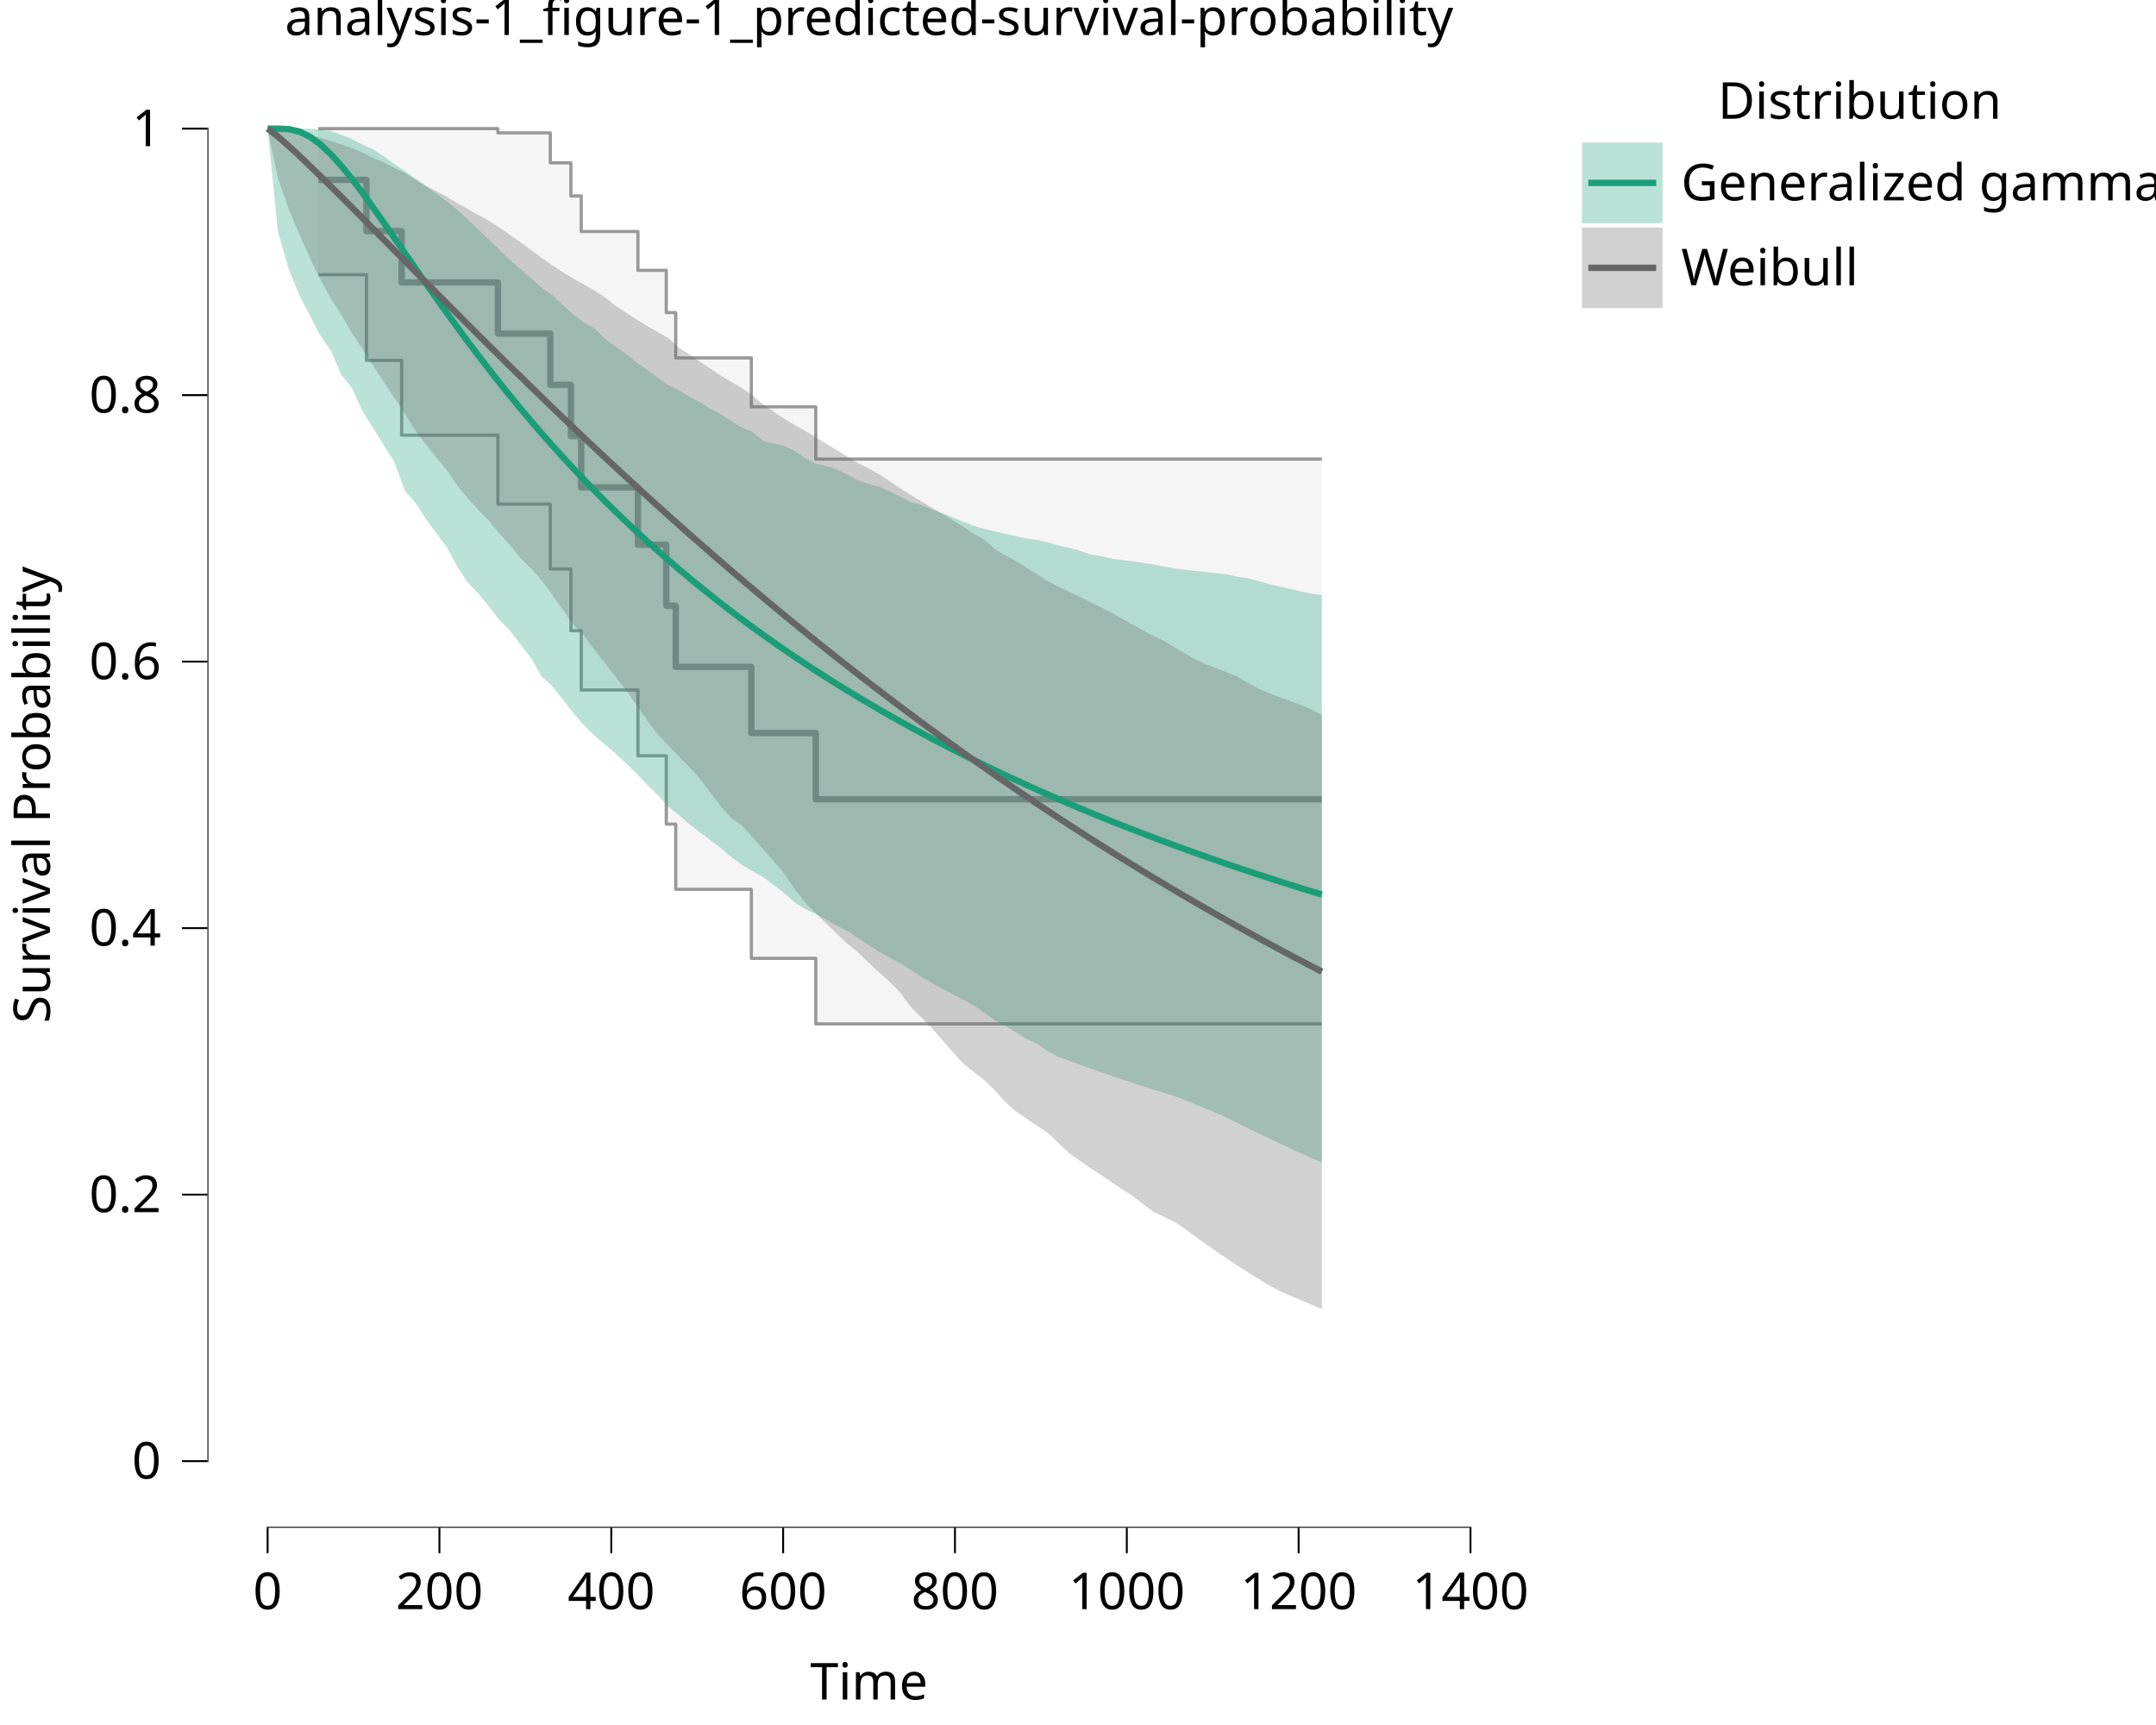
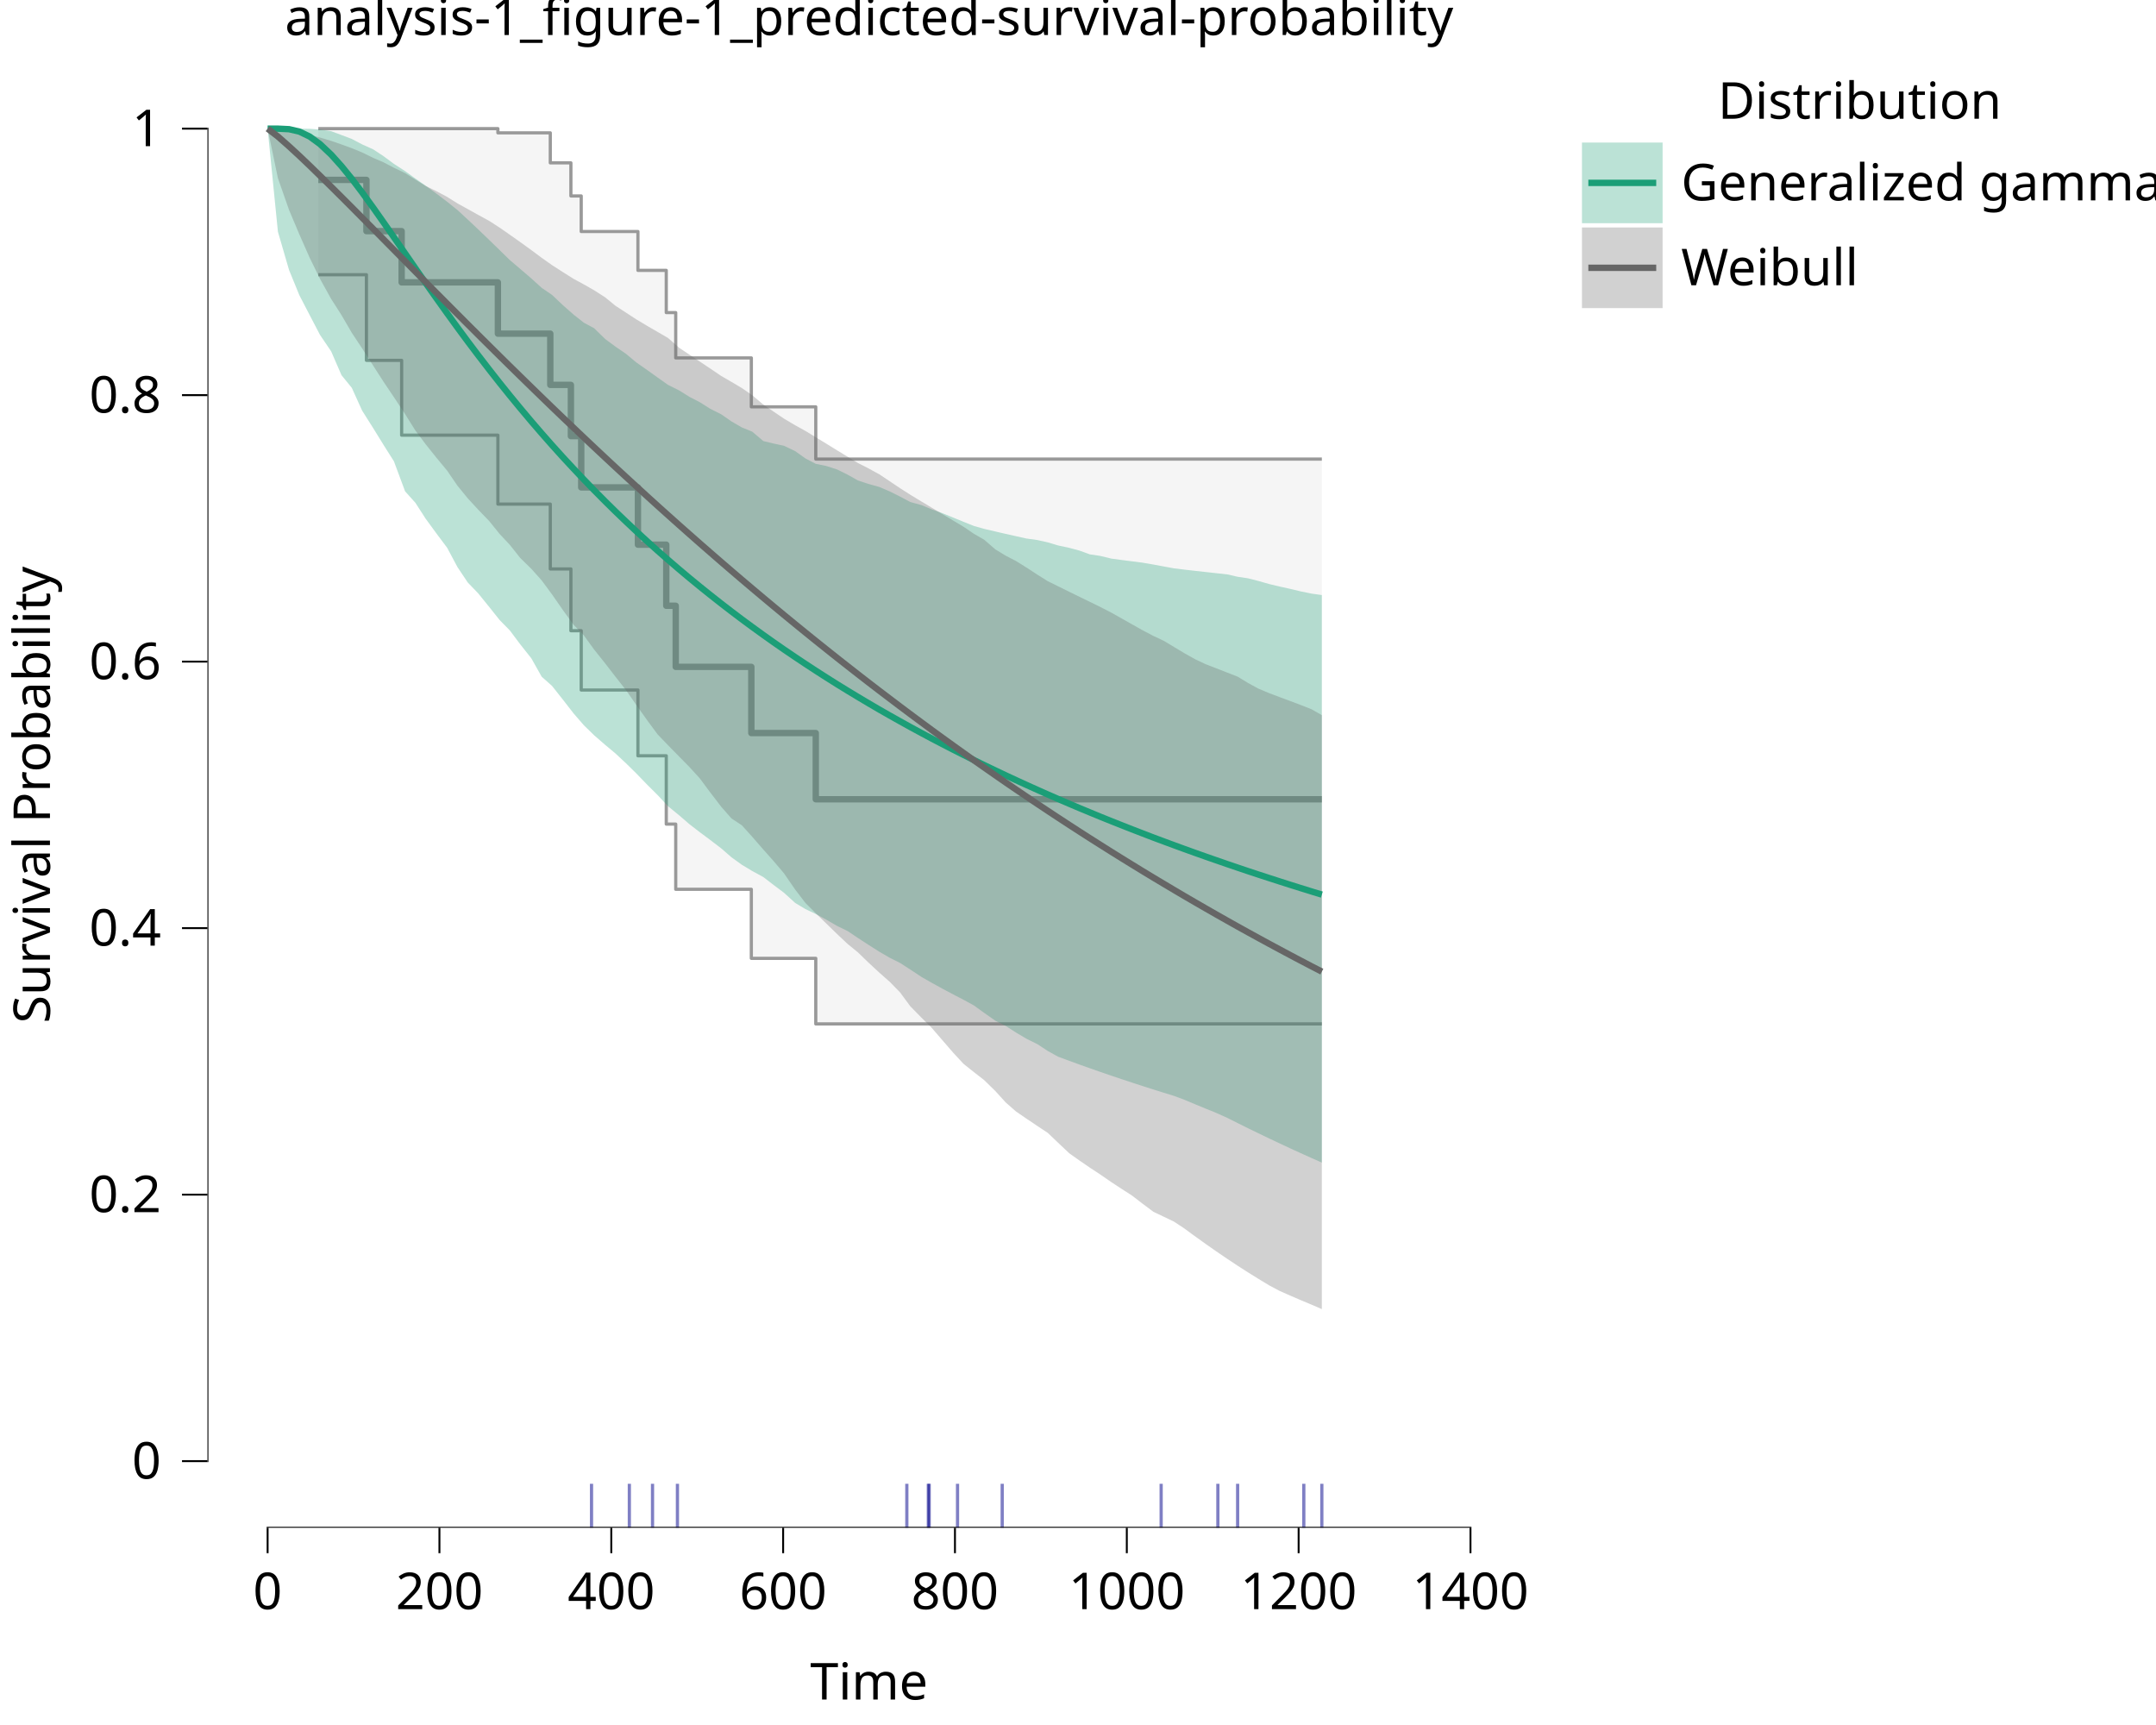
<svg xmlns="http://www.w3.org/2000/svg" class="svglite" data-engine-version="2.0" width="720.00pt" height="576.00pt" viewBox="0 0 720.00 576.00">
  <defs>
    <style type="text/css">
    .svglite line, .svglite polyline, .svglite polygon, .svglite path, .svglite rect, .svglite circle {
      fill: none;
      stroke: #000000;
      stroke-linecap: round;
      stroke-linejoin: round;
      stroke-miterlimit: 10.00;
    }
  </style>
  </defs>
  <rect width="100%" height="100%" style="stroke: none; fill: #FFFFFF;" />
  <defs>
    <clipPath id="cpMC4wMHw3MjAuMDB8MC4wMHw1NzYuMDA=">
      <rect x="0.00" y="0.00" width="720.00" height="576.00" />
    </clipPath>
  </defs>
  <g clip-path="url(#cpMC4wMHw3MjAuMDB8MC4wMHw1NzYuMDA=)">
    <rect x="0.00" y="0.00" width="720.00" height="576.00" style="stroke-width: 10.67; stroke: none;" />
  </g>
  <defs>
    <clipPath id="cpNjkuMjh8NTExLjE1fDIwLjcxfDUxMC4xNA==">
      <rect x="69.28" y="20.71" width="441.87" height="489.43" />
    </clipPath>
  </defs>
  <g clip-path="url(#cpNjkuMjh8NTExLjE1fDIwLjcxfDUxMC4xNA==)">
    <rect x="69.28" y="20.71" width="441.87" height="489.43" style="stroke-width: 10.67; stroke: none;" />
+     <line x1="210.17" y1="510.14" x2="210.17" y2="495.46" style="stroke-width: 1.07; stroke: #00008B; stroke-opacity: 0.50; stroke-linecap: butt;" />
+     <line x1="217.91" y1="510.14" x2="217.91" y2="495.46" style="stroke-width: 1.07; stroke: #00008B; stroke-opacity: 0.50; stroke-linecap: butt;" />
+     <line x1="226.23" y1="510.14" x2="226.23" y2="495.46" style="stroke-width: 1.07; stroke: #00008B; stroke-opacity: 0.50; stroke-linecap: butt;" />
+     <line x1="302.84" y1="510.14" x2="302.84" y2="495.46" style="stroke-width: 1.07; stroke: #00008B; stroke-opacity: 0.50; stroke-linecap: butt;" />
+     <line x1="310.02" y1="510.14" x2="310.02" y2="495.46" style="stroke-width: 1.07; stroke: #00008B; stroke-opacity: 0.50; stroke-linecap: butt;" />
+     <line x1="310.30" y1="510.14" x2="310.30" y2="495.46" style="stroke-width: 1.07; stroke: #00008B; stroke-opacity: 0.50; stroke-linecap: butt;" />
+     <line x1="319.77" y1="510.14" x2="319.77" y2="495.46" style="stroke-width: 1.07; stroke: #00008B; stroke-opacity: 0.50; stroke-linecap: butt;" />
+     <line x1="334.69" y1="510.14" x2="334.69" y2="495.46" style="stroke-width: 1.07; stroke: #00008B; stroke-opacity: 0.50; stroke-linecap: butt;" />
+     <line x1="387.77" y1="510.14" x2="387.77" y2="495.46" style="stroke-width: 1.07; stroke: #00008B; stroke-opacity: 0.50; stroke-linecap: butt;" />
+     <line x1="406.71" y1="510.14" x2="406.71" y2="495.46" style="stroke-width: 1.07; stroke: #00008B; stroke-opacity: 0.50; stroke-linecap: butt;" />
+     <line x1="413.31" y1="510.14" x2="413.31" y2="495.46" style="stroke-width: 1.07; stroke: #00008B; stroke-opacity: 0.50; stroke-linecap: butt;" />
+     <line x1="435.41" y1="510.14" x2="435.41" y2="495.46" style="stroke-width: 1.07; stroke: #00008B; stroke-opacity: 0.50; stroke-linecap: butt;" />
+     <line x1="441.43" y1="510.14" x2="441.43" y2="495.46" style="stroke-width: 1.07; stroke: #00008B; stroke-opacity: 0.50; stroke-linecap: butt;" />
+     <line x1="197.54" y1="510.14" x2="197.54" y2="495.46" style="stroke-width: 1.07; stroke: #00008B; stroke-opacity: 0.50; stroke-linecap: butt;" />
    <polygon points="106.30,42.95 122.37,42.95 122.37,42.95 134.13,42.95 134.13,42.95 166.27,42.95 166.27,44.36 183.77,44.36 183.77,54.38 190.65,54.38 190.65,65.43 194.10,65.43 194.10,77.31 213.04,77.31 213.04,90.28 222.50,90.28 222.50,104.38 225.66,104.38 225.66,119.51 250.91,119.51 250.91,135.85 272.43,135.85 272.43,153.29 272.43,153.29 441.43,153.29 441.43,341.90 272.43,341.90 272.43,341.90 272.43,320.00 250.91,320.00 250.91,296.95 225.66,296.95 225.66,275.18 222.50,275.18 222.50,252.37 213.04,252.37 213.04,230.41 194.10,230.41 194.10,210.61 190.65,210.61 190.65,189.98 183.77,189.98 183.77,168.32 166.27,168.32 166.27,145.31 134.13,145.31 134.13,120.32 122.37,120.32 122.37,91.73 106.30,91.73 " style="stroke-width: 0.00; stroke: none; stroke-linecap: butt; fill: #999999; fill-opacity: 0.10;" />
    <polyline points="106.30,42.95 122.37,42.95 122.37,42.95 134.13,42.95 134.13,42.95 166.27,42.95 166.27,44.36 183.77,44.36 183.77,54.38 190.65,54.38 190.65,65.43 194.10,65.43 194.10,77.31 213.04,77.31 213.04,90.28 222.50,90.28 222.50,104.38 225.66,104.38 225.66,119.51 250.91,119.51 250.91,135.85 272.43,135.85 272.43,153.29 272.43,153.29 441.43,153.29 " style="stroke-width: 1.07; stroke: #999999; stroke-linecap: butt;" />
    <polyline points="441.43,341.90 272.43,341.90 272.43,341.90 272.43,320.00 250.91,320.00 250.91,296.95 225.66,296.95 225.66,275.18 222.50,275.18 222.50,252.37 213.04,252.37 213.04,230.41 194.10,230.41 194.10,210.61 190.65,210.61 190.65,189.98 183.77,189.98 183.77,168.32 166.27,168.32 166.27,145.31 134.13,145.31 134.13,120.32 122.37,120.32 122.37,91.73 106.30,91.73 " style="stroke-width: 1.07; stroke: #999999; stroke-linecap: butt;" />
    <polyline points="106.30,60.07 122.37,60.07 122.37,77.18 134.13,77.18 134.13,94.29 166.27,94.29 166.27,111.41 183.77,111.41 183.77,128.52 190.65,128.52 190.65,145.63 194.10,145.63 194.10,162.75 213.04,162.75 213.04,181.87 222.50,181.87 222.50,202.27 225.66,202.27 225.66,222.67 250.91,222.67 250.91,244.78 272.43,244.78 272.43,266.88 272.43,266.88 441.43,266.88 " style="stroke-width: 2.13; stroke: #999999; stroke-linecap: butt;" />
    <polygon points="89.37,42.95 92.81,42.95 96.54,42.95 99.99,42.96 103.43,43.01 106.87,43.26 110.60,43.81 114.04,45.09 117.49,46.40 120.93,48.21 124.66,49.89 128.10,52.16 131.55,54.72 135.28,57.13 138.72,59.62 142.16,62.02 145.61,64.55 149.34,67.38 152.78,70.14 156.22,73.32 159.67,76.57 163.40,80.15 166.84,83.50 170.28,86.86 173.73,89.79 177.46,92.99 180.90,96.12 184.34,98.46 188.07,101.98 191.52,105.02 194.96,107.74 198.40,109.59 202.13,113.22 205.57,115.77 209.02,118.12 212.46,120.99 216.19,123.60 219.63,126.07 223.08,128.51 226.81,130.37 230.25,132.52 233.69,134.29 237.14,136.47 240.87,138.35 244.31,140.74 247.75,142.73 251.20,144.13 254.93,147.28 258.37,148.11 261.81,148.85 265.54,150.63 268.99,153.09 272.43,154.88 275.87,155.58 279.60,156.78 283.05,158.49 286.49,160.42 289.93,161.57 293.66,162.61 297.11,164.08 300.55,165.80 303.99,167.63 307.72,168.65 311.16,170.09 314.61,171.31 318.34,172.83 321.78,174.24 325.22,175.62 328.67,176.60 332.40,177.47 335.84,178.27 339.28,179.04 342.73,179.81 346.46,180.33 349.90,181.10 353.34,182.13 357.07,182.93 360.52,183.86 363.96,185.11 367.40,185.62 371.13,186.52 374.58,186.99 378.02,187.43 381.46,187.87 385.19,188.51 388.64,189.15 392.08,189.78 395.52,190.20 399.25,190.63 402.70,191.01 406.14,191.39 409.87,191.80 413.31,192.59 416.75,193.10 420.20,193.98 423.93,195.04 427.37,195.86 430.81,196.62 434.26,197.45 437.99,198.21 441.43,198.70 441.43,388.21 437.99,386.68 434.26,385.00 430.81,383.42 427.37,381.81 423.93,380.19 420.20,378.39 416.75,376.72 413.31,375.01 409.87,373.28 406.14,371.60 402.70,370.21 399.25,368.79 395.52,367.22 392.08,365.94 388.64,364.88 385.19,363.80 381.46,362.61 378.02,361.49 374.58,360.35 371.13,359.19 367.40,357.91 363.96,356.70 360.52,355.48 357.07,354.22 353.34,352.84 349.90,350.93 346.46,348.67 342.73,346.82 339.28,344.77 335.84,342.56 332.40,340.84 328.67,338.21 325.22,335.72 321.78,333.84 318.34,332.06 314.61,330.07 311.16,328.17 307.72,326.21 303.99,323.74 300.55,321.52 297.11,319.80 293.66,317.80 289.93,315.43 286.49,313.19 283.05,310.88 279.60,309.21 275.87,307.05 272.43,305.20 268.99,303.56 265.54,301.49 261.81,298.10 258.37,295.52 254.93,292.87 251.20,290.84 247.75,288.76 244.31,286.29 240.87,283.30 237.14,280.44 233.69,277.88 230.25,275.22 226.81,272.25 223.08,269.20 219.63,265.50 216.19,262.08 212.46,258.22 209.02,254.84 205.57,251.62 202.13,248.75 198.40,245.51 194.96,242.15 191.52,238.18 188.07,233.73 184.34,229.02 180.90,225.97 177.46,219.85 173.73,215.14 170.28,210.53 166.84,207.02 163.40,202.70 159.67,198.10 156.22,194.51 152.78,189.37 149.34,182.93 145.61,177.94 142.16,173.22 138.72,167.89 135.28,164.06 131.55,154.03 128.10,148.58 124.66,143.01 120.93,137.10 117.49,129.51 114.04,125.27 110.60,117.34 106.87,111.83 103.43,105.24 99.99,98.62 96.54,90.18 92.81,77.38 89.37,42.95 " style="stroke-width: 0.00; stroke: none; stroke-linecap: butt; fill: #1B9E77; fill-opacity: 0.30;" />
    <polyline points="89.37,42.95 92.81,42.95 96.54,42.95 99.99,42.96 103.43,43.01 106.87,43.26 110.60,43.81 114.04,45.09 117.49,46.40 120.93,48.21 124.66,49.89 128.10,52.16 131.55,54.72 135.28,57.13 138.72,59.62 142.16,62.02 145.61,64.55 149.34,67.38 152.78,70.14 156.22,73.32 159.67,76.57 163.40,80.15 166.84,83.50 170.28,86.86 173.73,89.79 177.46,92.99 180.90,96.12 184.34,98.46 188.07,101.98 191.52,105.02 194.96,107.74 198.40,109.59 202.13,113.22 205.57,115.77 209.02,118.12 212.46,120.99 216.19,123.60 219.63,126.07 223.08,128.51 226.81,130.37 230.25,132.52 233.69,134.29 237.14,136.47 240.87,138.35 244.31,140.74 247.75,142.73 251.20,144.13 254.93,147.28 258.37,148.11 261.81,148.85 265.54,150.63 268.99,153.09 272.43,154.88 275.87,155.58 279.60,156.78 283.05,158.49 286.49,160.42 289.93,161.57 293.66,162.61 297.11,164.08 300.55,165.80 303.99,167.63 307.72,168.65 311.16,170.09 314.61,171.31 318.34,172.83 321.78,174.24 325.22,175.62 328.67,176.60 332.40,177.47 335.84,178.27 339.28,179.04 342.73,179.81 346.46,180.33 349.90,181.10 353.34,182.13 357.07,182.93 360.52,183.86 363.96,185.11 367.40,185.62 371.13,186.52 374.58,186.99 378.02,187.43 381.46,187.87 385.19,188.51 388.64,189.15 392.08,189.78 395.52,190.20 399.25,190.63 402.70,191.01 406.14,191.39 409.87,191.80 413.31,192.59 416.75,193.10 420.20,193.98 423.93,195.04 427.37,195.86 430.81,196.62 434.26,197.45 437.99,198.21 441.43,198.70 " style="stroke-width: 1.07; stroke: none; stroke-linecap: butt;" />
    <polyline points="441.43,388.21 437.99,386.68 434.26,385.00 430.81,383.42 427.37,381.81 423.93,380.19 420.20,378.39 416.75,376.72 413.31,375.01 409.87,373.28 406.14,371.60 402.70,370.21 399.25,368.79 395.52,367.22 392.08,365.94 388.64,364.88 385.19,363.80 381.46,362.61 378.02,361.49 374.58,360.35 371.13,359.19 367.40,357.91 363.96,356.70 360.52,355.48 357.07,354.22 353.34,352.84 349.90,350.93 346.46,348.67 342.73,346.82 339.28,344.77 335.84,342.56 332.40,340.84 328.67,338.21 325.22,335.72 321.78,333.84 318.34,332.06 314.61,330.07 311.16,328.17 307.72,326.21 303.99,323.74 300.55,321.52 297.11,319.80 293.66,317.80 289.93,315.43 286.49,313.19 283.05,310.88 279.60,309.21 275.87,307.05 272.43,305.20 268.99,303.56 265.54,301.49 261.81,298.10 258.37,295.52 254.93,292.87 251.20,290.84 247.75,288.76 244.31,286.29 240.87,283.30 237.14,280.44 233.69,277.88 230.25,275.22 226.81,272.25 223.08,269.20 219.63,265.50 216.19,262.08 212.46,258.22 209.02,254.84 205.57,251.62 202.13,248.75 198.40,245.51 194.96,242.15 191.52,238.18 188.07,233.73 184.34,229.02 180.90,225.97 177.46,219.85 173.73,215.14 170.28,210.53 166.84,207.02 163.40,202.70 159.67,198.10 156.22,194.51 152.78,189.37 149.34,182.93 145.61,177.94 142.16,173.22 138.72,167.89 135.28,164.06 131.55,154.03 128.10,148.58 124.66,143.01 120.93,137.10 117.49,129.51 114.04,125.27 110.60,117.34 106.87,111.83 103.43,105.24 99.99,98.62 96.54,90.18 92.81,77.38 89.37,42.95 " style="stroke-width: 1.07; stroke: none; stroke-linecap: butt;" />
    <polygon points="89.37,42.95 92.81,43.13 96.54,43.58 99.99,44.18 103.43,45.03 106.87,45.93 110.60,47.04 114.04,48.23 117.49,49.49 120.93,50.90 124.66,52.73 128.10,54.21 131.55,56.01 135.28,57.80 138.72,59.98 142.16,62.11 145.61,63.77 149.34,65.76 152.78,67.92 156.22,69.82 159.67,71.74 163.40,73.78 166.84,76.00 170.28,78.39 173.73,80.83 177.46,83.53 180.90,86.09 184.34,88.52 188.07,90.92 191.52,93.09 194.96,94.96 198.40,96.92 202.13,99.31 205.57,102.13 209.02,104.37 212.46,106.62 216.19,108.86 219.63,110.84 223.08,112.85 226.81,116.13 230.25,118.43 233.69,120.73 237.14,123.03 240.87,125.55 244.31,127.54 247.75,129.58 251.20,131.97 254.93,135.11 258.37,137.46 261.81,139.79 265.54,142.00 268.99,143.90 272.43,146.01 275.87,148.10 279.60,150.41 283.05,152.50 286.49,154.60 289.93,156.34 293.66,158.39 297.11,160.69 300.55,163.00 303.99,165.20 307.72,167.46 311.16,169.53 314.61,171.60 318.34,173.83 321.78,175.89 325.22,178.23 328.67,180.22 332.40,183.45 335.84,185.54 339.28,187.32 342.73,189.47 346.46,191.90 349.90,194.06 353.34,195.76 357.07,197.60 360.52,199.29 363.96,200.97 367.40,202.65 371.13,204.57 374.58,206.51 378.02,208.45 381.46,210.39 385.19,212.35 388.64,213.97 392.08,216.04 395.52,218.11 399.25,220.20 402.70,221.81 406.14,223.14 409.87,224.60 413.31,225.94 416.75,228.03 420.20,229.92 423.93,231.49 427.37,232.78 430.81,234.06 434.26,235.36 437.99,236.83 441.43,238.80 441.43,437.13 437.99,435.64 434.26,434.08 430.81,432.59 427.37,431.07 423.93,429.25 420.20,426.99 416.75,424.85 413.31,422.64 409.87,420.36 406.14,417.82 402.70,415.41 399.25,412.94 395.52,410.21 392.08,407.93 388.64,406.28 385.19,404.64 381.46,401.85 378.02,399.20 374.58,396.99 371.13,394.73 367.40,392.15 363.96,389.89 360.52,387.53 357.07,385.09 353.34,381.56 349.90,378.28 346.46,376.00 342.73,373.49 339.28,371.13 335.84,368.11 332.40,364.32 328.67,360.67 325.22,357.98 321.78,355.24 318.34,351.53 314.61,347.22 311.16,343.23 307.72,339.80 303.99,336.00 300.55,331.34 297.11,327.82 293.66,324.78 289.93,321.32 286.49,317.99 283.05,315.19 279.60,311.93 275.87,308.31 272.43,304.97 268.99,301.53 265.54,297.02 261.81,291.61 258.37,287.56 254.93,283.69 251.20,279.41 247.75,275.58 244.31,273.32 240.87,269.41 237.14,264.54 233.69,259.90 230.25,256.13 226.81,252.63 223.08,248.83 219.63,245.24 216.19,240.59 212.46,235.34 209.02,230.40 205.57,226.01 202.13,221.56 198.40,216.88 194.96,212.13 191.52,208.58 188.07,203.83 184.34,198.47 180.90,193.81 177.46,189.97 173.73,186.31 170.28,181.96 166.84,178.28 163.40,174.02 159.67,170.15 156.22,166.41 152.78,162.20 149.34,157.17 145.61,152.67 142.16,148.35 138.72,143.76 135.28,138.25 131.55,132.62 128.10,127.50 124.66,122.14 120.93,116.32 117.49,111.14 114.04,105.21 110.60,99.83 106.87,93.11 103.43,86.10 99.99,78.31 96.54,70.13 92.81,59.50 89.37,42.95 " style="stroke-width: 0.00; stroke: none; stroke-linecap: butt; fill: #666666; fill-opacity: 0.30;" />
    <polyline points="89.37,42.95 92.81,43.13 96.54,43.58 99.99,44.18 103.43,45.03 106.87,45.93 110.60,47.04 114.04,48.23 117.49,49.49 120.93,50.90 124.66,52.73 128.10,54.21 131.55,56.01 135.28,57.80 138.72,59.98 142.16,62.11 145.61,63.77 149.34,65.76 152.78,67.92 156.22,69.82 159.67,71.74 163.40,73.78 166.84,76.00 170.28,78.39 173.73,80.83 177.46,83.53 180.90,86.09 184.34,88.52 188.07,90.92 191.52,93.09 194.96,94.96 198.40,96.92 202.13,99.31 205.57,102.13 209.02,104.37 212.46,106.62 216.19,108.86 219.63,110.84 223.08,112.85 226.81,116.13 230.25,118.43 233.69,120.73 237.14,123.03 240.87,125.55 244.31,127.54 247.75,129.58 251.20,131.97 254.93,135.11 258.37,137.46 261.81,139.79 265.54,142.00 268.99,143.90 272.43,146.01 275.87,148.10 279.60,150.41 283.05,152.50 286.49,154.60 289.93,156.34 293.66,158.39 297.11,160.69 300.55,163.00 303.99,165.20 307.72,167.46 311.16,169.53 314.61,171.60 318.34,173.83 321.78,175.89 325.22,178.23 328.67,180.22 332.40,183.45 335.84,185.54 339.28,187.32 342.73,189.47 346.46,191.90 349.90,194.06 353.34,195.76 357.07,197.60 360.52,199.29 363.96,200.97 367.40,202.65 371.13,204.57 374.58,206.51 378.02,208.45 381.46,210.39 385.19,212.35 388.64,213.97 392.08,216.04 395.52,218.11 399.25,220.20 402.70,221.81 406.14,223.14 409.87,224.60 413.31,225.94 416.75,228.03 420.20,229.92 423.93,231.49 427.37,232.78 430.81,234.06 434.26,235.36 437.99,236.83 441.43,238.80 " style="stroke-width: 1.07; stroke: none; stroke-linecap: butt;" />
    <polyline points="441.43,437.13 437.99,435.64 434.26,434.08 430.81,432.59 427.37,431.07 423.93,429.25 420.20,426.99 416.75,424.85 413.31,422.64 409.87,420.36 406.14,417.82 402.70,415.41 399.25,412.94 395.52,410.21 392.08,407.93 388.64,406.28 385.19,404.64 381.46,401.85 378.02,399.20 374.58,396.99 371.13,394.73 367.40,392.15 363.96,389.89 360.52,387.53 357.07,385.09 353.34,381.56 349.90,378.28 346.46,376.00 342.73,373.49 339.28,371.13 335.84,368.11 332.40,364.32 328.67,360.67 325.22,357.98 321.78,355.24 318.34,351.53 314.61,347.22 311.16,343.23 307.72,339.80 303.99,336.00 300.55,331.34 297.11,327.82 293.66,324.78 289.93,321.32 286.49,317.99 283.05,315.19 279.60,311.93 275.87,308.31 272.43,304.97 268.99,301.53 265.54,297.02 261.81,291.61 258.37,287.56 254.93,283.69 251.20,279.41 247.75,275.58 244.31,273.32 240.87,269.41 237.14,264.54 233.69,259.90 230.25,256.13 226.81,252.63 223.08,248.83 219.63,245.24 216.19,240.59 212.46,235.34 209.02,230.40 205.57,226.01 202.13,221.56 198.40,216.88 194.96,212.13 191.52,208.58 188.07,203.83 184.34,198.47 180.90,193.81 177.46,189.97 173.73,186.31 170.28,181.96 166.84,178.28 163.40,174.02 159.67,170.15 156.22,166.41 152.78,162.20 149.34,157.17 145.61,152.67 142.16,148.35 138.72,143.76 135.28,138.25 131.55,132.62 128.10,127.50 124.66,122.14 120.93,116.32 117.49,111.14 114.04,105.21 110.60,99.83 106.87,93.11 103.43,86.10 99.99,78.31 96.54,70.13 92.81,59.50 89.37,42.95 " style="stroke-width: 1.07; stroke: none; stroke-linecap: butt;" />
    <polyline points="89.37,42.95 92.81,42.96 96.54,43.14 99.99,43.94 103.43,45.61 106.87,48.12 110.60,51.64 114.04,55.47 117.49,59.71 120.93,64.25 124.66,69.40 128.10,74.28 131.55,79.23 135.28,84.62 138.72,89.59 142.16,94.53 145.61,99.41 149.34,104.63 152.78,109.37 156.22,114.03 159.67,118.60 163.40,123.44 166.84,127.82 170.28,132.10 173.73,136.29 177.46,140.73 180.90,144.72 184.34,148.63 188.07,152.76 191.52,156.48 194.96,160.12 198.40,163.68 202.13,167.44 205.57,170.83 209.02,174.14 212.46,177.38 216.19,180.81 219.63,183.90 223.08,186.92 226.81,190.13 230.25,193.02 233.69,195.84 237.14,198.61 240.87,201.55 244.31,204.20 247.75,206.80 251.20,209.34 254.93,212.04 258.37,214.48 261.81,216.87 265.54,219.40 268.99,221.70 272.43,223.95 275.87,226.16 279.60,228.51 283.05,230.63 286.49,232.71 289.93,234.76 293.66,236.94 297.11,238.91 300.55,240.84 303.99,242.75 307.72,244.77 311.16,246.61 314.61,248.41 318.34,250.33 321.78,252.07 325.22,253.78 328.67,255.47 332.40,257.26 335.84,258.89 339.28,260.49 342.73,262.07 346.46,263.75 349.90,265.28 353.34,266.78 357.07,268.38 360.52,269.84 363.96,271.27 367.40,272.69 371.13,274.19 374.58,275.56 378.02,276.91 381.46,278.24 385.19,279.67 388.64,280.96 392.08,282.23 395.52,283.49 399.25,284.83 402.70,286.05 406.14,287.25 409.87,288.54 413.31,289.71 416.75,290.87 420.20,292.01 423.93,293.22 427.37,294.33 430.81,295.43 434.26,296.51 437.99,297.67 441.43,298.72 " style="stroke-width: 2.13; stroke: #1B9E77; stroke-linecap: butt;" />
    <polyline points="89.37,42.95 92.81,45.59 96.54,48.88 99.99,52.06 103.43,55.34 106.87,58.69 110.60,62.36 114.04,65.78 117.49,69.23 120.93,72.70 124.66,76.46 128.10,79.95 131.55,83.44 135.28,87.22 138.72,90.71 142.16,94.19 145.61,97.67 149.34,101.42 152.78,104.88 156.22,108.33 159.67,111.77 163.40,115.47 166.84,118.88 170.28,122.27 173.73,125.65 177.46,129.29 180.90,132.63 184.34,135.96 188.07,139.54 191.52,142.82 194.96,146.09 198.40,149.34 202.13,152.83 205.57,156.04 209.02,159.22 212.46,162.38 216.19,165.79 219.63,168.91 223.08,172.01 226.81,175.34 230.25,178.39 233.69,181.42 237.14,184.43 240.87,187.67 244.31,190.63 247.75,193.57 251.20,196.49 254.93,199.63 258.37,202.50 261.81,205.35 265.54,208.41 268.99,211.22 272.43,214.00 275.87,216.75 279.60,219.72 283.05,222.43 286.49,225.12 289.93,227.79 293.66,230.65 297.11,233.27 300.55,235.87 303.99,238.45 307.72,241.21 311.16,243.75 314.61,246.26 318.34,248.95 321.78,251.41 325.22,253.86 328.67,256.28 332.40,258.88 335.84,261.26 339.28,263.61 342.73,265.95 346.46,268.45 349.90,270.74 353.34,273.01 357.07,275.45 360.52,277.68 363.96,279.89 367.40,282.07 371.13,284.42 374.58,286.57 378.02,288.69 381.46,290.80 385.19,293.06 388.64,295.12 392.08,297.17 395.52,299.20 399.25,301.37 402.70,303.36 406.14,305.33 409.87,307.44 413.31,309.37 416.75,311.28 420.20,313.17 423.93,315.20 427.37,317.05 430.81,318.89 434.26,320.71 437.99,322.66 441.43,324.44 " style="stroke-width: 2.13; stroke: #666666; stroke-linecap: butt;" />
    <line x1="89.05" y1="510.14" x2="491.39" y2="510.14" style="stroke-width: 0.64; stroke-linecap: butt;" />
    <line x1="69.28" y1="488.21" x2="69.28" y2="42.64" style="stroke-width: 0.64; stroke-linecap: butt;" />
    <rect x="69.28" y="20.71" width="441.87" height="489.43" style="stroke-width: 0.00; stroke: none;" />
  </g>
  <g clip-path="url(#cpMC4wMHw3MjAuMDB8MC4wMHw1NzYuMDA=)">
    <polyline points="69.28,510.14 69.28,20.71 " style="stroke-width: 0.00; stroke: none; stroke-linecap: butt;" />
    <text x="53.81" y="493.74" text-anchor="end" style="font-size: 17.00px; font-family: sans;" textLength="9.46px" lengthAdjust="spacingAndGlyphs">0</text>
    <text x="53.81" y="404.75" text-anchor="end" style="font-size: 17.00px; font-family: sans;" textLength="23.63px" lengthAdjust="spacingAndGlyphs">0.2</text>
    <text x="53.81" y="315.77" text-anchor="end" style="font-size: 17.00px; font-family: sans;" textLength="23.63px" lengthAdjust="spacingAndGlyphs">0.4</text>
    <text x="53.81" y="226.78" text-anchor="end" style="font-size: 17.00px; font-family: sans;" textLength="23.63px" lengthAdjust="spacingAndGlyphs">0.6</text>
    <text x="53.81" y="137.79" text-anchor="end" style="font-size: 17.00px; font-family: sans;" textLength="23.63px" lengthAdjust="spacingAndGlyphs">0.8</text>
    <text x="53.81" y="48.80" text-anchor="end" style="font-size: 17.00px; font-family: sans;" textLength="9.46px" lengthAdjust="spacingAndGlyphs">1</text>
    <polyline points="60.78,487.89 69.28,487.89 " style="stroke-width: 0.64; stroke-linecap: butt;" />
    <polyline points="60.78,398.91 69.28,398.91 " style="stroke-width: 0.64; stroke-linecap: butt;" />
    <polyline points="60.78,309.92 69.28,309.92 " style="stroke-width: 0.64; stroke-linecap: butt;" />
    <polyline points="60.78,220.93 69.28,220.93 " style="stroke-width: 0.64; stroke-linecap: butt;" />
    <polyline points="60.78,131.94 69.28,131.94 " style="stroke-width: 0.64; stroke-linecap: butt;" />
    <polyline points="60.78,42.95 69.28,42.95 " style="stroke-width: 0.64; stroke-linecap: butt;" />
    <polyline points="69.28,510.14 511.15,510.14 " style="stroke-width: 0.00; stroke: none; stroke-linecap: butt;" />
    <polyline points="89.37,518.64 89.37,510.14 " style="stroke-width: 0.64; stroke-linecap: butt;" />
    <polyline points="146.75,518.64 146.75,510.14 " style="stroke-width: 0.64; stroke-linecap: butt;" />
    <polyline points="204.14,518.64 204.14,510.14 " style="stroke-width: 0.64; stroke-linecap: butt;" />
    <polyline points="261.53,518.64 261.53,510.14 " style="stroke-width: 0.64; stroke-linecap: butt;" />
    <polyline points="318.91,518.64 318.91,510.14 " style="stroke-width: 0.64; stroke-linecap: butt;" />
    <polyline points="376.30,518.64 376.30,510.14 " style="stroke-width: 0.64; stroke-linecap: butt;" />
    <polyline points="433.68,518.64 433.68,510.14 " style="stroke-width: 0.64; stroke-linecap: butt;" />
    <polyline points="491.07,518.64 491.07,510.14 " style="stroke-width: 0.64; stroke-linecap: butt;" />
    <text x="89.37" y="537.32" text-anchor="middle" style="font-size: 17.00px; font-family: sans;" textLength="9.46px" lengthAdjust="spacingAndGlyphs">0</text>
    <text x="146.75" y="537.32" text-anchor="middle" style="font-size: 17.00px; font-family: sans;" textLength="28.37px" lengthAdjust="spacingAndGlyphs">200</text>
    <text x="204.14" y="537.32" text-anchor="middle" style="font-size: 17.00px; font-family: sans;" textLength="28.37px" lengthAdjust="spacingAndGlyphs">400</text>
    <text x="261.53" y="537.32" text-anchor="middle" style="font-size: 17.00px; font-family: sans;" textLength="28.37px" lengthAdjust="spacingAndGlyphs">600</text>
    <text x="318.91" y="537.32" text-anchor="middle" style="font-size: 17.00px; font-family: sans;" textLength="28.37px" lengthAdjust="spacingAndGlyphs">800</text>
    <text x="376.30" y="537.32" text-anchor="middle" style="font-size: 17.00px; font-family: sans;" textLength="37.82px" lengthAdjust="spacingAndGlyphs">1000</text>
    <text x="433.68" y="537.32" text-anchor="middle" style="font-size: 17.00px; font-family: sans;" textLength="37.82px" lengthAdjust="spacingAndGlyphs">1200</text>
    <text x="491.07" y="537.32" text-anchor="middle" style="font-size: 17.00px; font-family: sans;" textLength="37.82px" lengthAdjust="spacingAndGlyphs">1400</text>
    <text x="290.22" y="567.49" text-anchor="middle" style="font-size: 17.00px; font-family: sans;" textLength="37.78px" lengthAdjust="spacingAndGlyphs">Time</text>
    <text transform="translate(16.68,265.42) rotate(-90)" text-anchor="middle" style="font-size: 17.00px; font-family: sans;" textLength="144.57px" lengthAdjust="spacingAndGlyphs">Survival Probability</text>
    <rect x="522.11" y="20.71" width="197.89" height="88.36" style="stroke-width: 0.75; stroke: none;" />
    <rect x="522.11" y="20.71" width="197.89" height="88.36" style="stroke-width: 10.67; stroke: none;" />
    <text x="621.06" y="39.65" text-anchor="middle" style="font-size: 17.00px; font-family: sans;" textLength="85.04px" lengthAdjust="spacingAndGlyphs">Distribution</text>
    <rect x="527.59" y="46.90" width="28.35" height="28.35" style="stroke-width: 10.67; stroke: none;" />
    <rect x="528.30" y="47.60" width="26.93" height="26.93" style="stroke-width: 1.07; stroke: none; stroke-linecap: butt; fill: #1B9E77; fill-opacity: 0.30;" />
    <line x1="530.43" y1="61.07" x2="553.10" y2="61.07" style="stroke-width: 2.13; stroke: #1B9E77; stroke-linecap: butt;" />
    <rect x="527.59" y="75.24" width="28.35" height="28.35" style="stroke-width: 10.67; stroke: none;" />
    <rect x="528.30" y="75.95" width="26.93" height="26.93" style="stroke-width: 1.07; stroke: none; stroke-linecap: butt; fill: #666666; fill-opacity: 0.30;" />
    <line x1="530.43" y1="89.42" x2="553.10" y2="89.42" style="stroke-width: 2.13; stroke: #666666; stroke-linecap: butt;" />
    <text x="561.42" y="66.92" style="font-size: 17.00px; font-family: sans;" textLength="153.10px" lengthAdjust="spacingAndGlyphs">Generalized gamma</text>
    <text x="561.42" y="95.26" style="font-size: 17.00px; font-family: sans;" textLength="55.73px" lengthAdjust="spacingAndGlyphs">Weibull</text>
    <text x="290.22" y="11.70" text-anchor="middle" style="font-size: 17.00px; font-family: sans;" textLength="369.49px" lengthAdjust="spacingAndGlyphs">analysis-1_figure-1_predicted-survival-probability</text>
  </g>
</svg>
